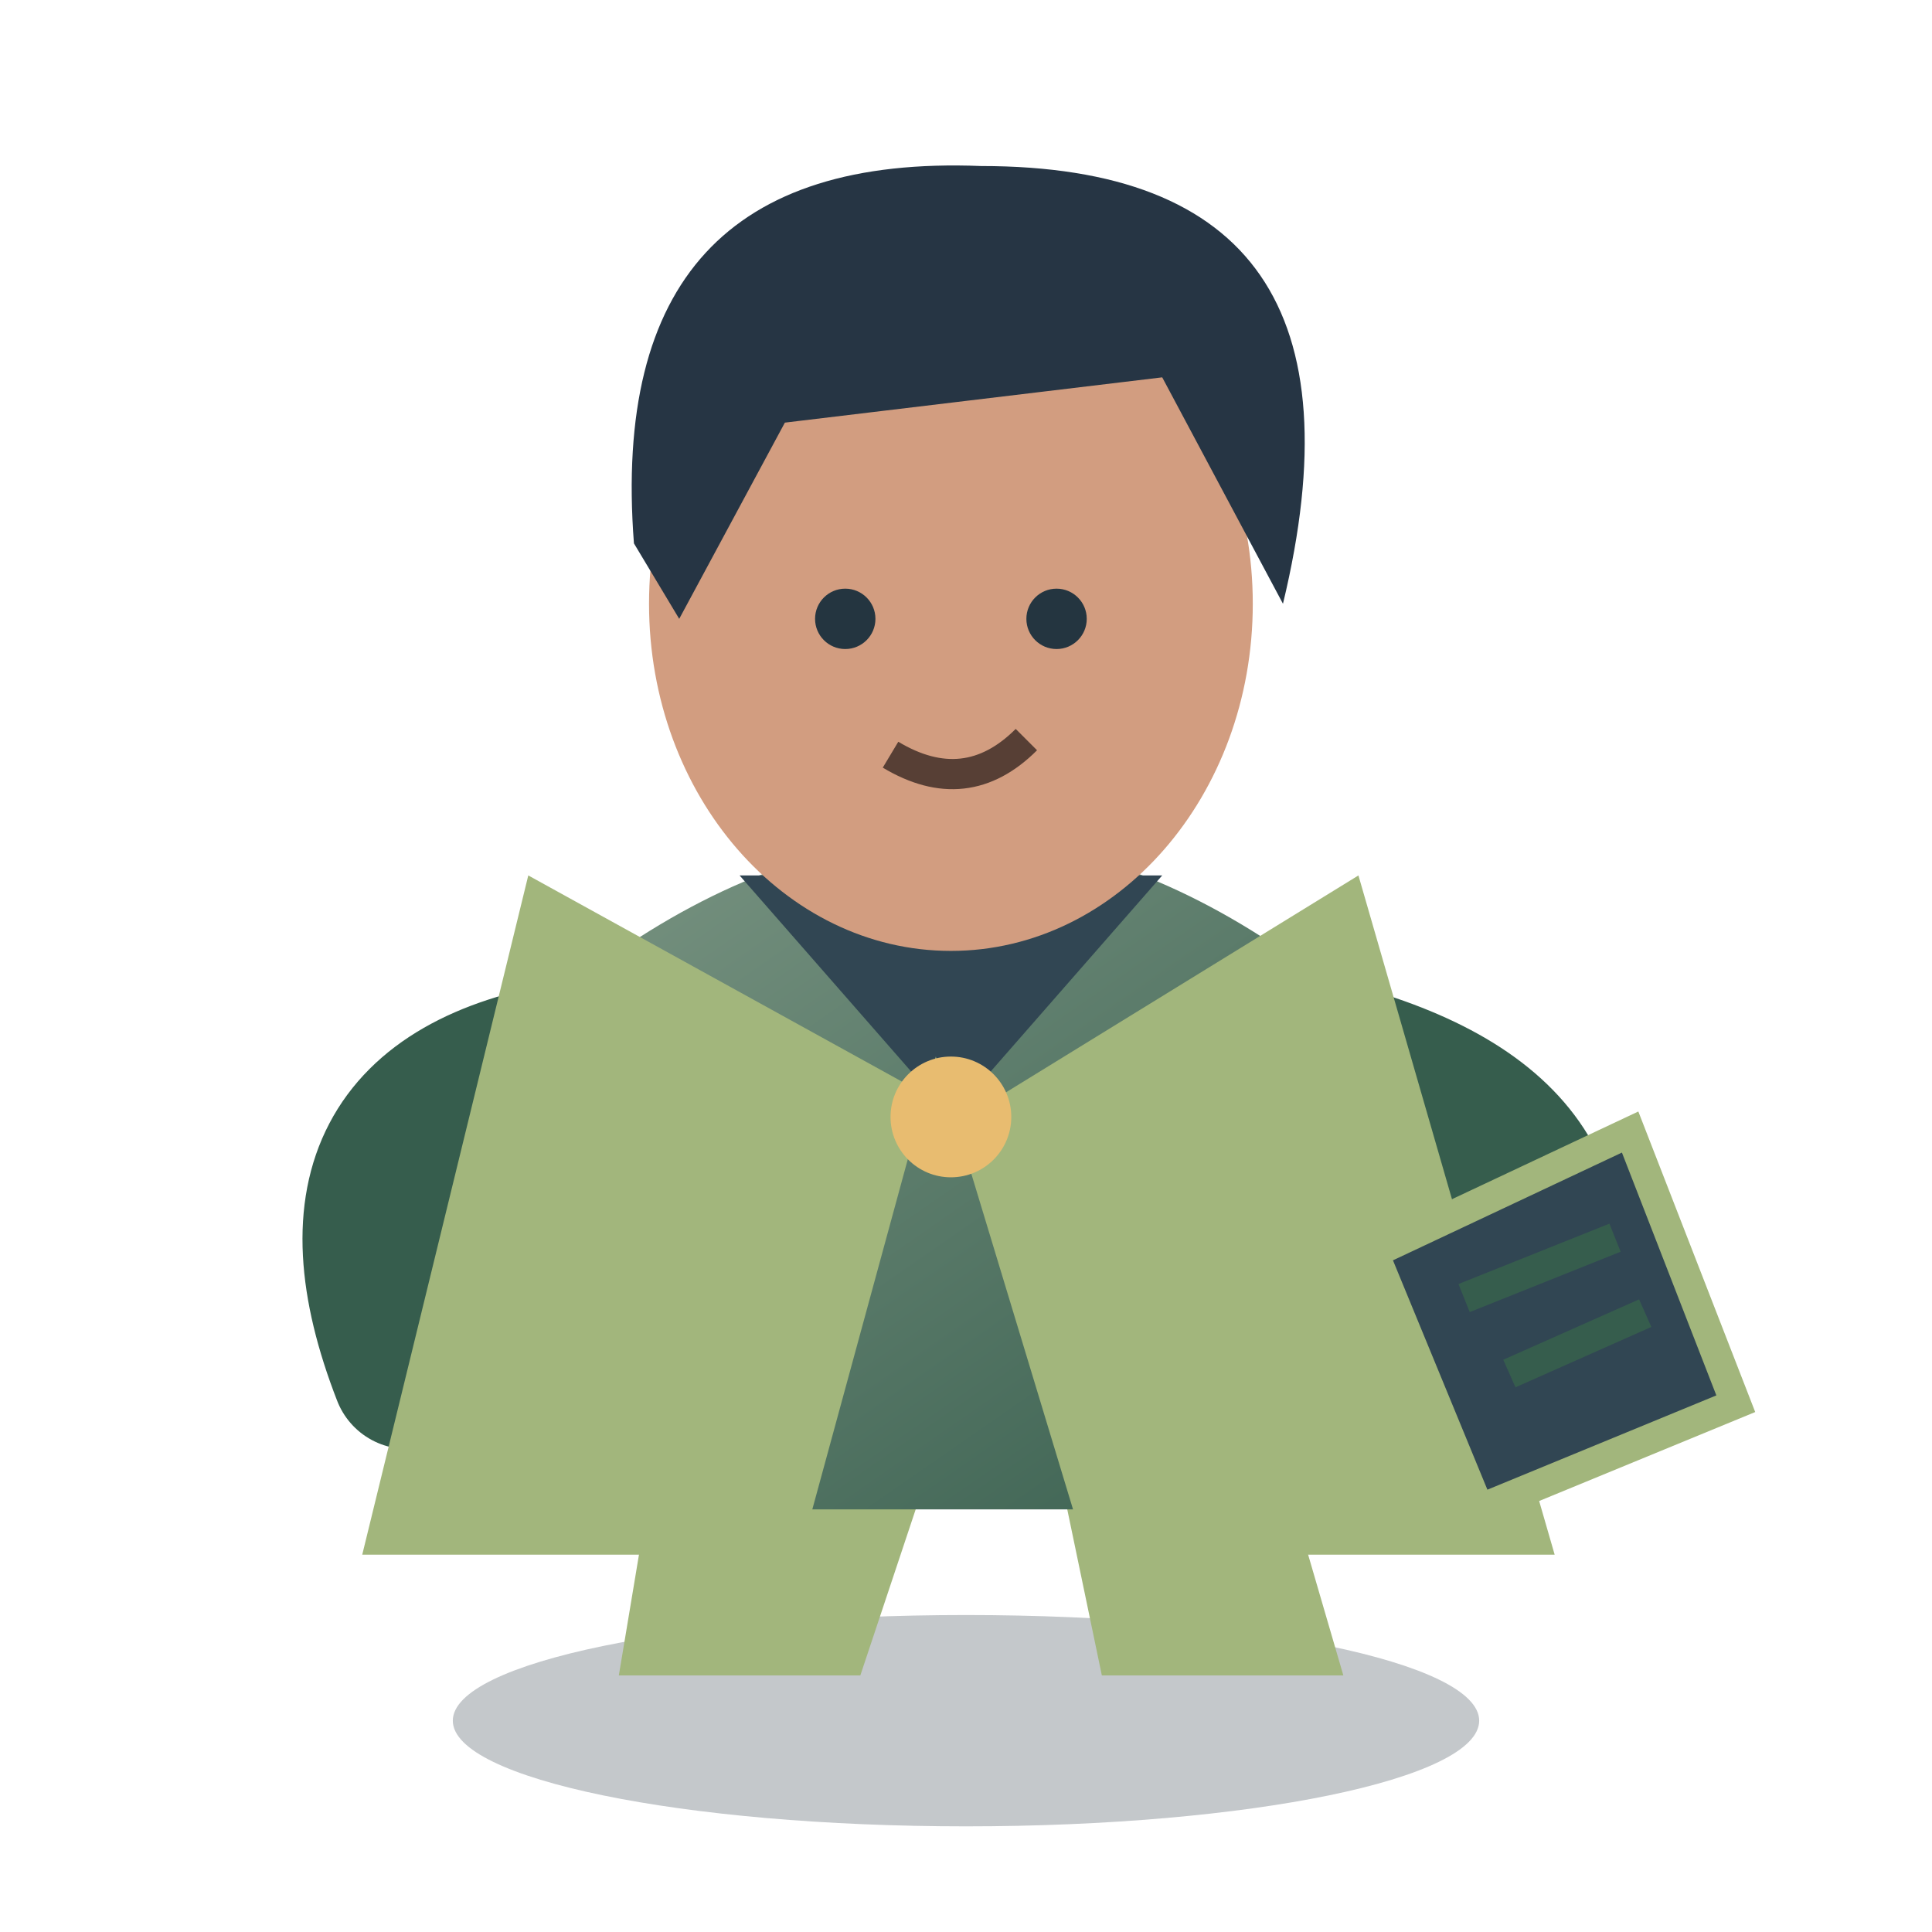
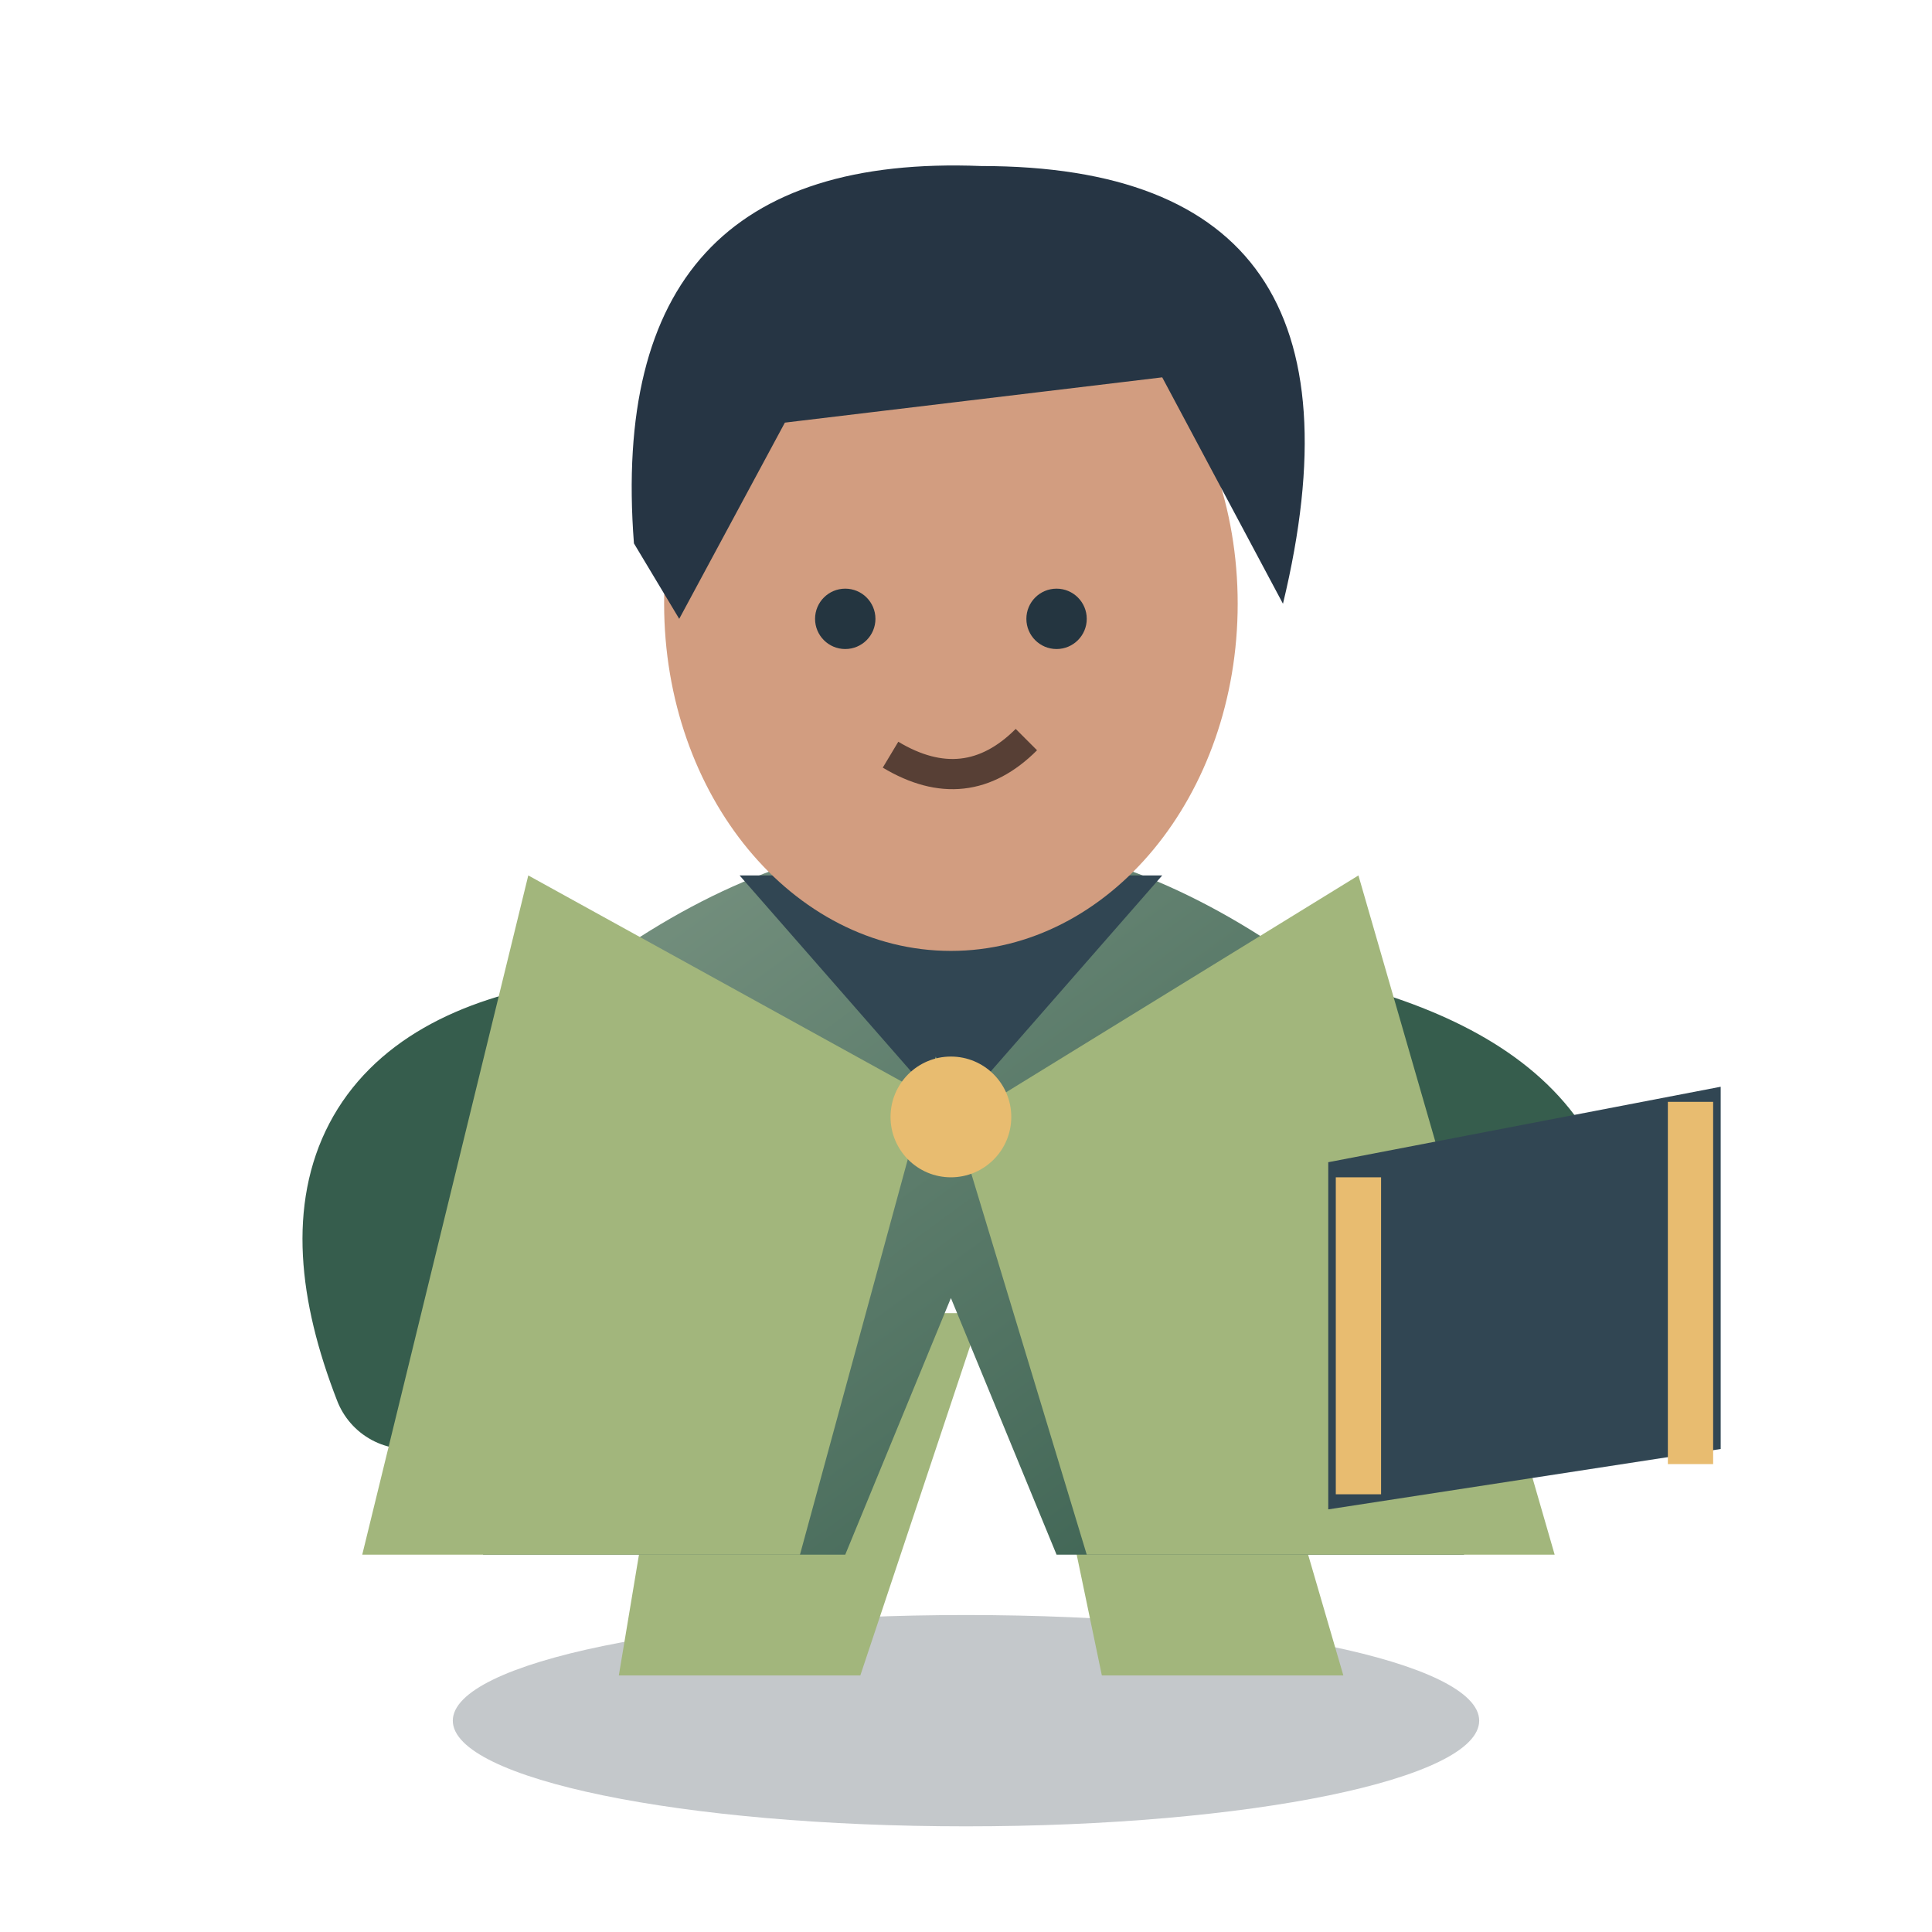
<svg xmlns="http://www.w3.org/2000/svg" width="128" height="128" viewBox="0 0 128 128">
  <defs>
    <linearGradient id="body0" x1="0" y1="0" x2="1" y2="1">
      <stop offset="0" stop-color="#7c9684" />
      <stop offset="1" stop-color="#365D4D" />
    </linearGradient>
  </defs>
  <ellipse cx="64" cy="114" rx="34" ry="7" fill="#091726" opacity=".24" />
  <path d="M45 87l-4 24h16l8-24M68 87l5 24h16l-7-24" fill="#A2B67C" />
  <path d="M38 70Q20 73 27 91M88 70q19 5 13 20" stroke="#365D4D" stroke-width="10" fill="none" stroke-linecap="round" />
-   <path d="M32 100l9-37q22-15 44 0l12 37z" fill="url(#body0)" />
+   <path d="M32 103l9-40q22-15 44 0l12 40H70l-7-17-7 17z" fill="url(#body0)" />
  <path d="M49 58l14 16 14-16" fill="#314653" />
-   <ellipse cx="63" cy="40" rx="20" ry="23" fill="#d29d80" />
+   <ellipse cx="63" cy="40" rx="19" ry="23" fill="#d29d80" />
  <path d="M42 36q-2-26 23-25 27 0 20 29l-8-15-25 3-7 13z" fill="#263544" />
  <circle cx="56" cy="41" r="2" fill="#243540" />
  <circle cx="70" cy="41" r="2" fill="#243540" />
  <path d="M59 50q5 3 9-1" fill="none" stroke="#573f35" stroke-width="2" />
  <path d="M35 58l-11 45h29l9-33 10 33h31L90 58 64 74z" fill="#A2B67C" />
  <circle cx="63" cy="74" r="4" fill="#E8BC70" />
-   <path d="M91 83l17-8 7 18-17 7z" fill="#314653" stroke="#A2B67C" stroke-width="2" />
-   <path d="M97 86l10-4m-7 9 9-4" stroke="#365D4D" stroke-width="2" />
+   <path d="M88 77l26-5v24l-26 4z" fill="#314653" />
+   <path d="M90 78v21M112 73v24" stroke="#E8BC70" stroke-width="3" />
</svg>
